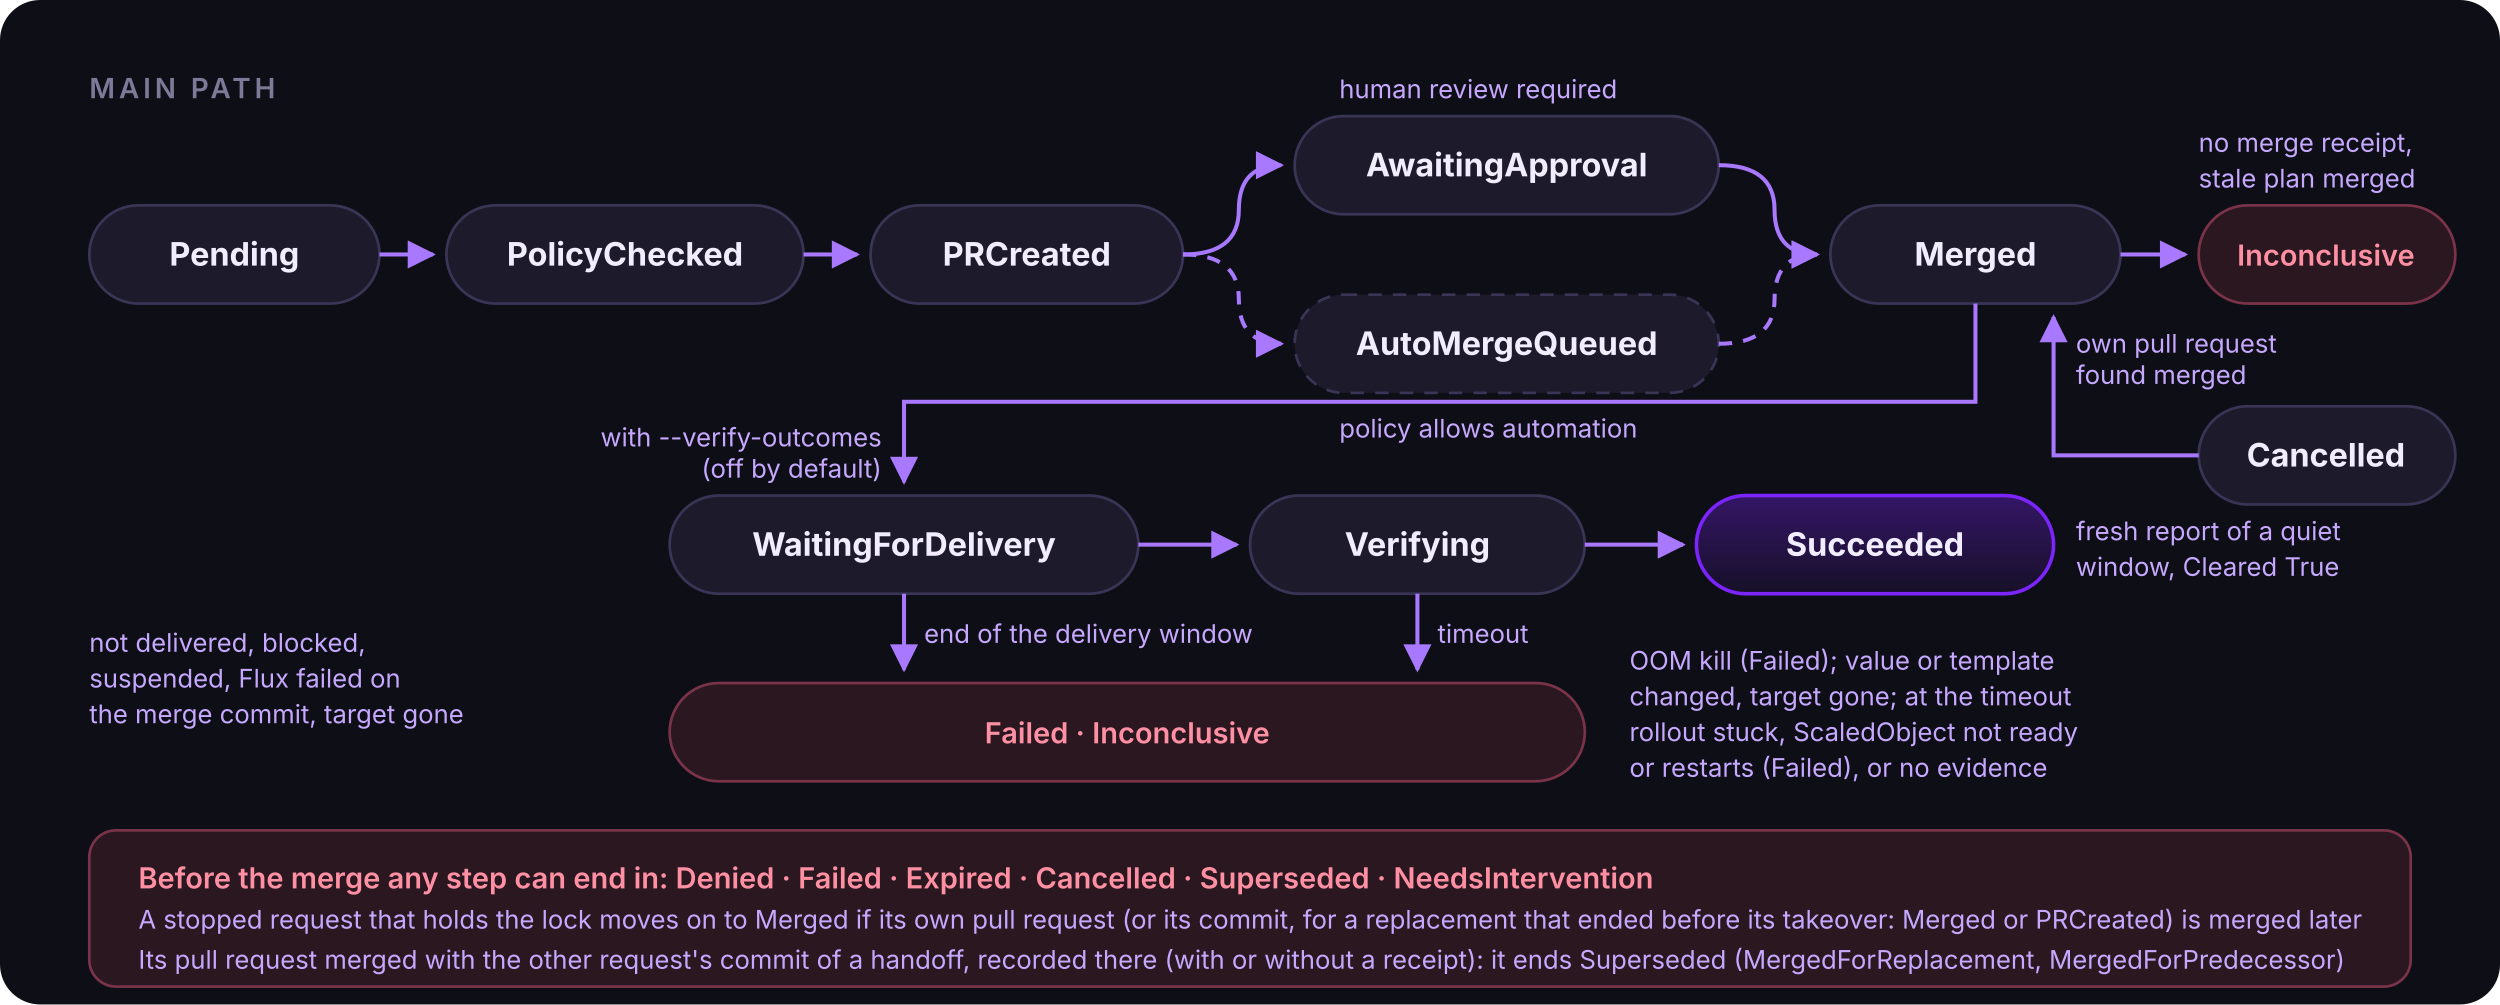
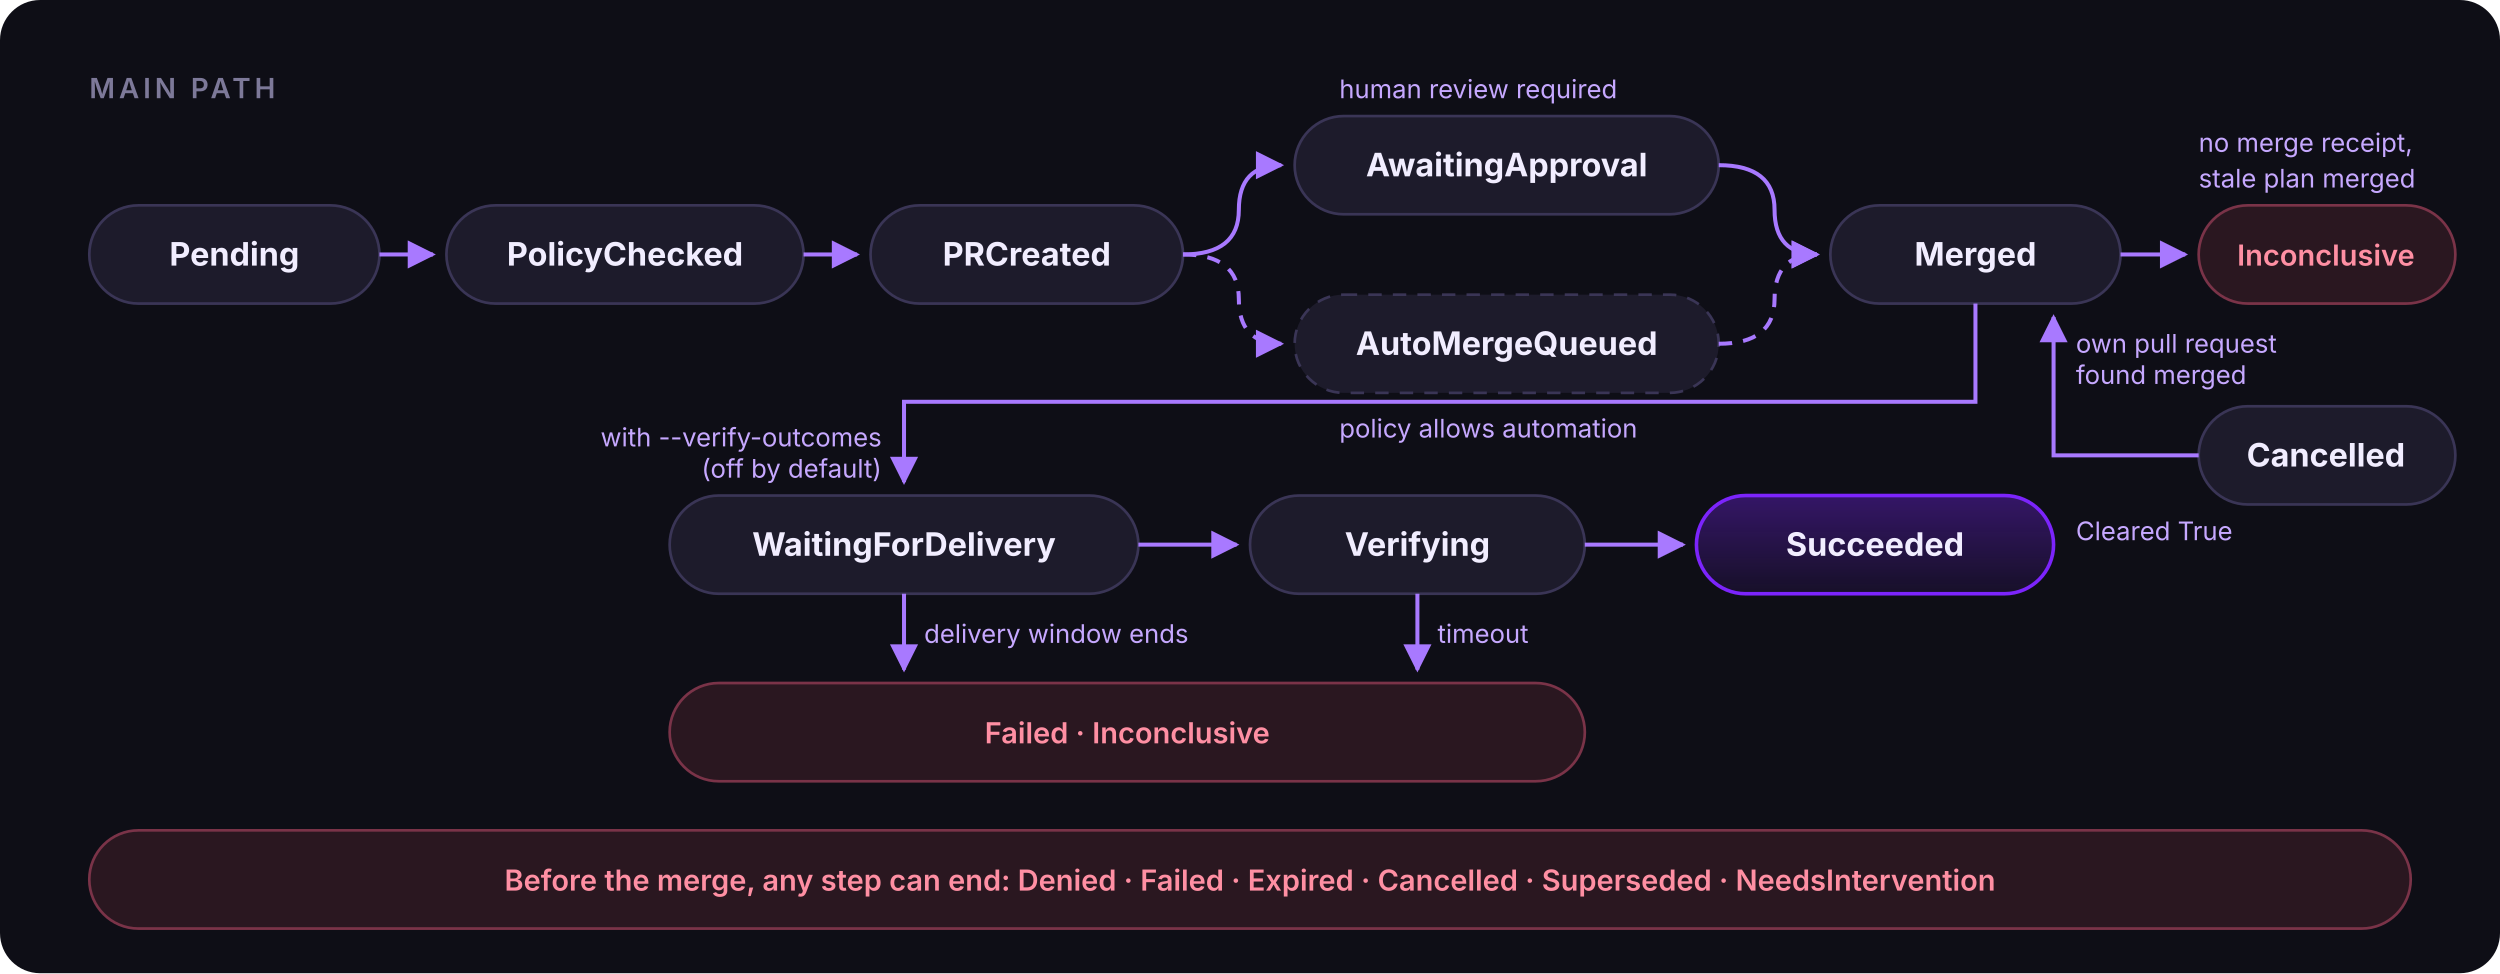
- <svg xmlns="http://www.w3.org/2000/svg" viewBox="0 0 1120 450" role="img" aria-labelledby="t d" font-family="Inter, 'Segoe UI', system-ui, -apple-system, sans-serif">
+ <svg xmlns="http://www.w3.org/2000/svg" viewBox="0 0 1120 436" role="img" aria-labelledby="t d" font-family="Inter, 'Segoe UI', system-ui, -apple-system, sans-serif">
  <defs>
    <marker id="a" viewBox="0 0 10 10" refX="9" refY="5" markerWidth="7" markerHeight="7" orient="auto-start-reverse">
      <path d="M0 0 10 5 0 10z" fill="#a879ff" />
    </marker>
    <linearGradient id="glow" x1="0" y1="0" x2="0" y2="1">
      <stop offset="0" stop-color="#7c24fc" stop-opacity=".35" />
      <stop offset="1" stop-color="#7c24fc" stop-opacity=".08" />
    </linearGradient>
    <style>
      .box{fill:#1d1b2b;stroke:#3a3556;stroke-width:1.2}
      .key{fill:url(#glow);stroke:#7c24fc;stroke-width:1.6}
      .ext{fill:#16222a;stroke:#2f5d63;stroke-width:1.2}
      .h{fill:#f1edff;font-size:14.5px;font-weight:650}
      .s{fill:#a9a4c4;font-size:12px}
      .f{stroke:#a879ff;stroke-width:1.8;fill:none}
      .lbl{fill:#c6a8ff;font-size:11.5px}
      .lanet{fill:#7d7999;font-size:12.5px;font-weight:600;letter-spacing:.14em}
      .bad{fill:#2a1720;stroke:#7a3348;stroke-width:1.2}
      .badt{fill:#ff8fa3;font-size:13px;font-weight:600}
      .plan{stroke-dasharray:6 5}
    </style>
  </defs>
-   <rect width="1120" height="450" rx="18" fill="#0e0e16" />
+   <rect width="1120" height="436" rx="18" fill="#0e0e16" />
  <text class="lanet" x="40" y="44">MAIN PATH</text>
  <rect class="box" x="40" y="92" width="130" height="44" rx="22" />
  <text class="h" x="105" y="119" text-anchor="middle">Pending</text>
  <rect class="box" x="200" y="92" width="160" height="44" rx="22" />
  <text class="h" x="280" y="119" text-anchor="middle">PolicyChecked</text>
  <rect class="box" x="390" y="92" width="140" height="44" rx="22" />
  <text class="h" x="460" y="119" text-anchor="middle">PRCreated</text>
  <rect class="box" x="580" y="52" width="190" height="44" rx="22" />
  <text class="h" x="675" y="79" text-anchor="middle">AwaitingApproval</text>
  <rect class="box plan" x="580" y="132" width="190" height="44" rx="22" />
  <text class="h" x="675" y="159" text-anchor="middle">AutoMergeQueued</text>
  <rect class="box" x="820" y="92" width="130" height="44" rx="22" />
  <text class="h" x="885" y="119" text-anchor="middle">Merged</text>
  <rect class="bad" x="985" y="92" width="115" height="44" rx="22" />
  <text class="badt" x="1042" y="119" text-anchor="middle">Inconclusive</text>
  <path class="f" d="M950 114H979" marker-end="url(#a)" />
  <rect class="box" x="985" y="182" width="115" height="44" rx="22" />
  <text class="h" x="1042" y="209" text-anchor="middle">Cancelled</text>
  <path class="f" d="M985 204H920V142" marker-end="url(#a)" />
  <text class="lbl" x="930" y="158">own pull request</text>
  <text class="lbl" x="930" y="172">found merged</text>
  <text class="lbl" x="985" y="68">no merge receipt,</text>
  <text class="lbl" x="985" y="84">stale plan merged</text>
  <rect class="box" x="300" y="222" width="210" height="44" rx="22" />
  <text class="h" x="405" y="249" text-anchor="middle">WaitingForDelivery</text>
  <rect class="box" x="560" y="222" width="150" height="44" rx="22" />
  <text class="h" x="635" y="249" text-anchor="middle">Verifying</text>
  <rect class="key" x="760" y="222" width="160" height="44" rx="22" />
  <text class="h" x="840" y="249" text-anchor="middle">Succeeded</text>
  <path class="f" d="M170 114H194" marker-end="url(#a)" />
  <path class="f" d="M360 114H384" marker-end="url(#a)" />
  <path class="f" d="M530 114Q555 114 555 94T574 74" marker-end="url(#a)" />
  <path class="f plan" d="M530 114Q555 114 555 134T574 154" marker-end="url(#a)" />
  <text class="lbl" x="600" y="44">human review required</text>
  <text class="lbl" x="600" y="196">policy allows automation</text>
  <path class="f" d="M770 74Q795 74 795 94T814 114" marker-end="url(#a)" />
  <path class="f plan" d="M770 154Q795 154 795 134T814 114" marker-end="url(#a)" />
  <path class="f" d="M885 136V180H405V216" marker-end="url(#a)" />
  <text class="lbl" x="395" y="200" text-anchor="end">with --verify-outcomes</text>
  <text class="lbl" x="395" y="214" text-anchor="end">(off by default)</text>
  <path class="f" d="M510 244H554" marker-end="url(#a)" />
  <path class="f" d="M710 244H754" marker-end="url(#a)" />
-   <text class="lbl" x="930" y="242">fresh report of a quiet</text>
-   <text class="lbl" x="930" y="258">window, Cleared True</text>
-   <text class="lbl" x="414" y="288">end of the delivery window</text>
+   <text class="lbl" x="930" y="242">Cleared True</text>
+   <text class="lbl" x="414" y="288">delivery window ends</text>
  <text class="lbl" x="644" y="288">timeout</text>
  <rect class="bad" x="300" y="306" width="410" height="44" rx="22" />
  <text class="badt" x="505" y="333" text-anchor="middle">Failed · Inconclusive</text>
  <path class="f" d="M405 266V300" marker-end="url(#a)" />
  <path class="f" d="M635 266V300" marker-end="url(#a)" />
-   <text class="lbl" x="40" y="292">not delivered, blocked,</text>
-   <text class="lbl" x="40" y="308">suspended, Flux failed on</text>
-   <text class="lbl" x="40" y="324">the merge commit, target gone</text>
-   <text class="lbl" x="730" y="300">OOM kill (Failed); value or template</text>
-   <text class="lbl" x="730" y="316">changed, target gone; at the timeout</text>
-   <text class="lbl" x="730" y="332">rollout stuck, ScaledObject not ready</text>
-   <text class="lbl" x="730" y="348">or restarts (Failed), or no evidence</text>
-   <rect class="bad" x="40" y="372" width="1040" height="70" rx="12" />
-   <text class="badt" x="62" y="398">Before the merge any step can end in: Denied · Failed · Expired · Cancelled · Superseded · NeedsIntervention</text>
-   <text class="lbl" x="62" y="416">A stopped request that holds the lock moves on to Merged if its own pull request (or its commit, for a replacement that ended before its takeover: Merged or PRCreated) is merged later</text>
-   <text class="lbl" x="62" y="434">Its pull request merged with the other request's commit of a handoff, recorded there (with or without a receipt): it ends Superseded (MergedForReplacement, MergedForPredecessor)</text>
+   <rect class="bad" x="40" y="372" width="1040" height="44" rx="22" />
+   <text class="badt" x="560" y="399" text-anchor="middle">Before the merge, any step can end: Denied · Failed · Expired · Cancelled · Superseded · NeedsIntervention</text>
</svg>
